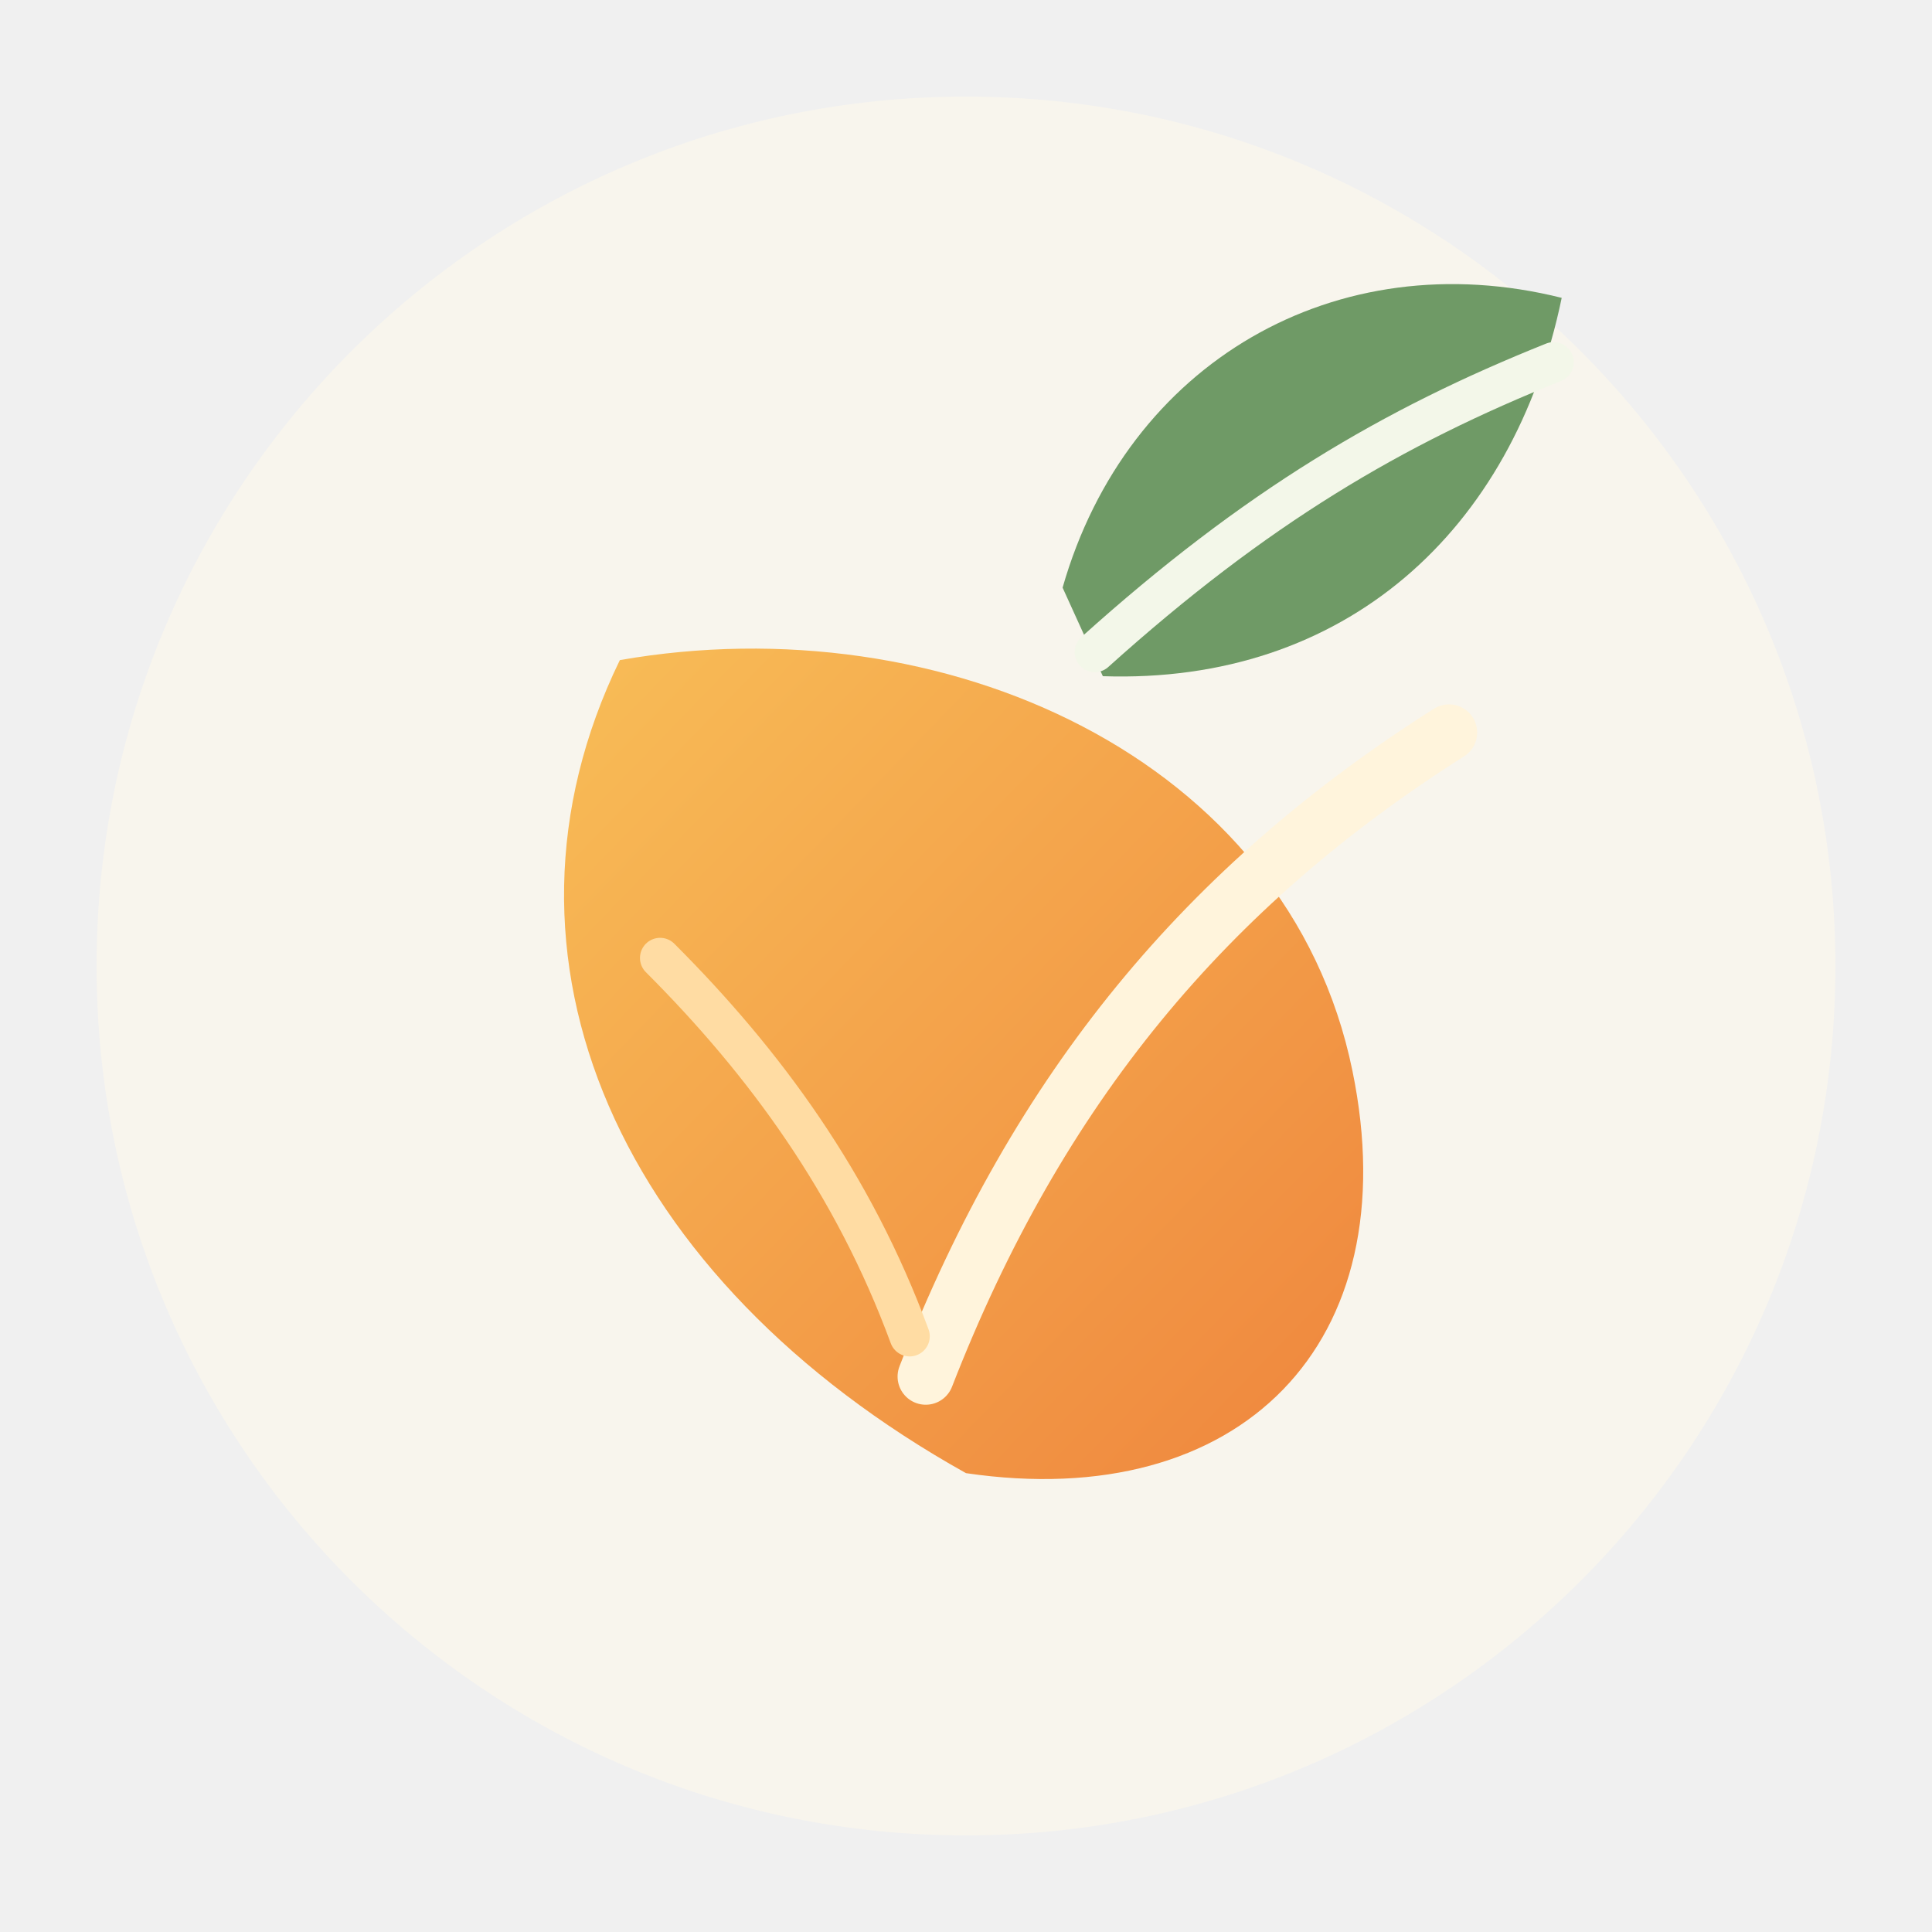
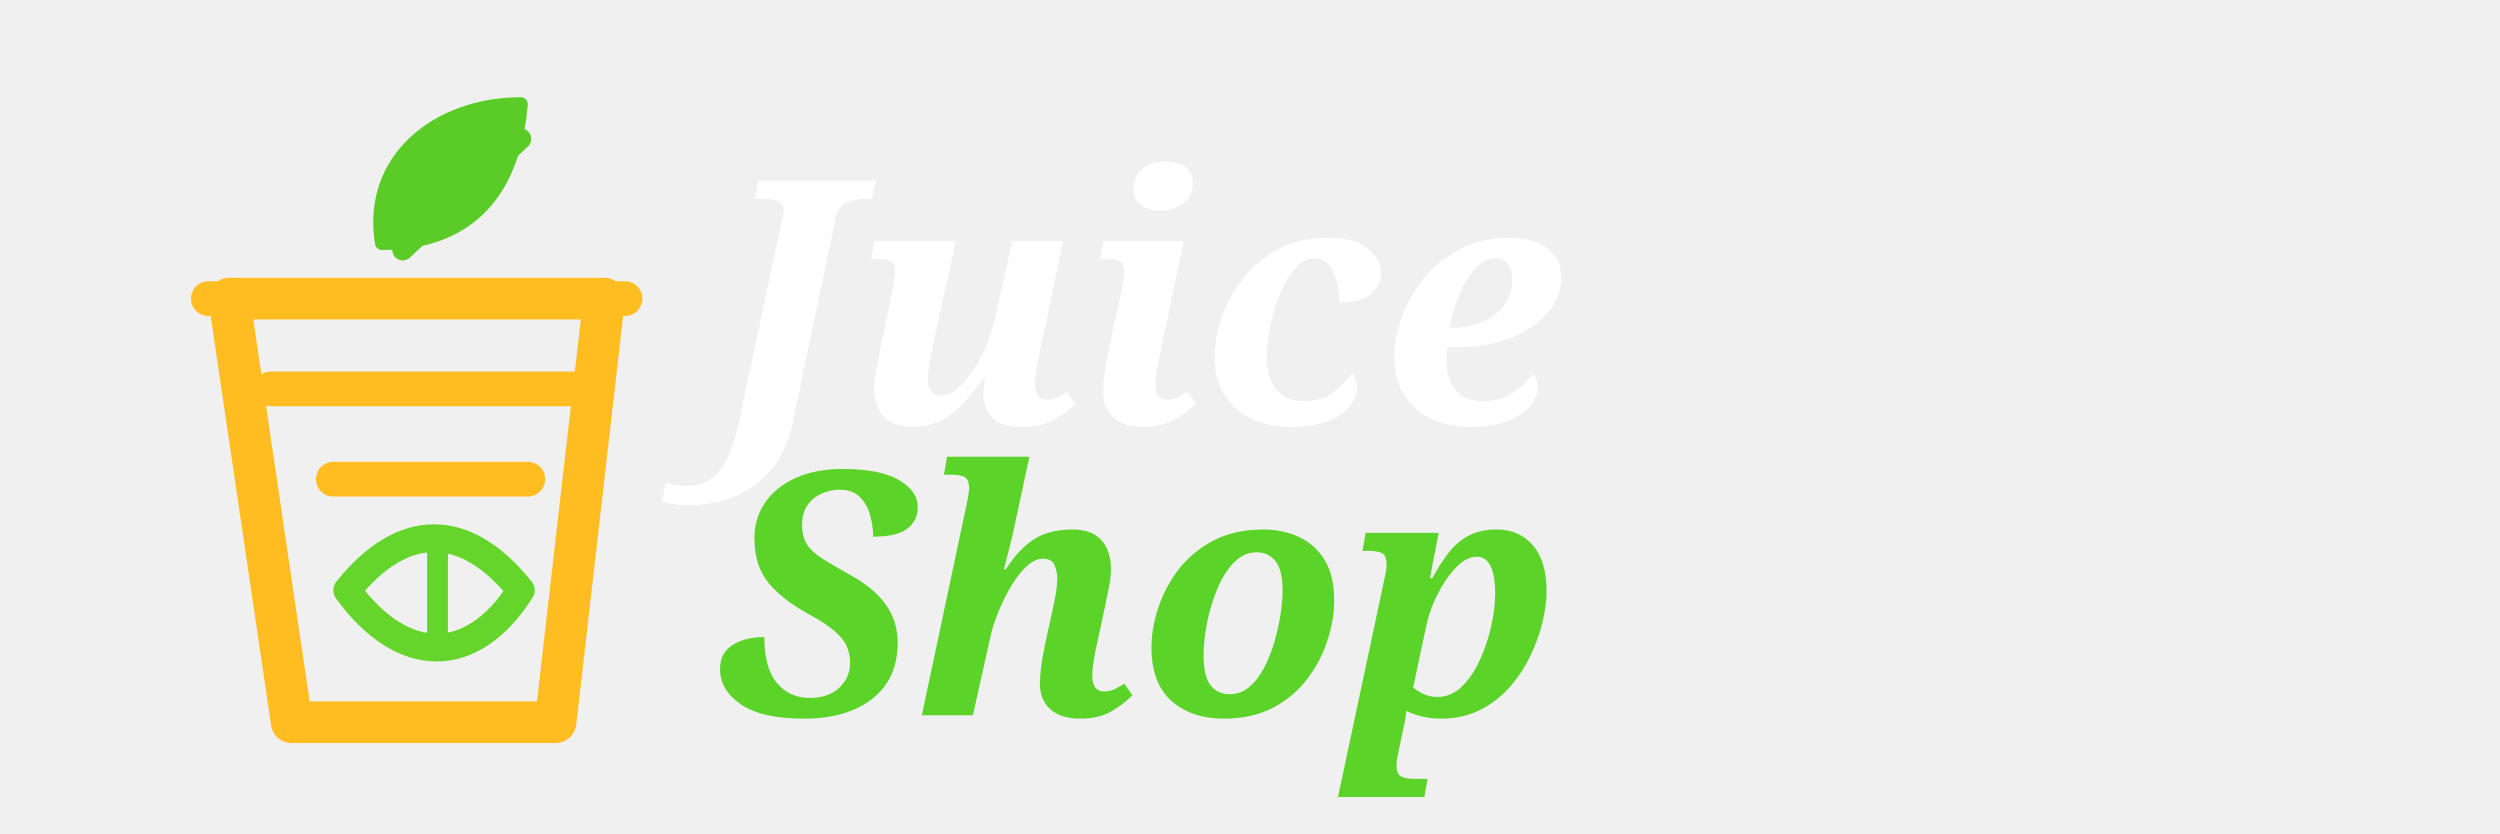
- <svg xmlns="http://www.w3.org/2000/svg" viewBox="0 0 240 240" role="img" aria-labelledby="title">
-   <defs>
-     <linearGradient id="fruit" x1="0" y1="0" x2="1" y2="1">
-       <stop stop-color="#f8bd57" />
-       <stop offset="1" stop-color="#ef853d" />
-     </linearGradient>
-   </defs>
-   <circle cx="120" cy="120" r="108" fill="#f8f5ed" />
-   <path d="M120 183c-43-24-61-64-43-101 40-7 83 12 91 51 7 34-14 55-48 50Z" fill="url(#fruit)" />
-   <path d="M115 171c14-36 35-61 65-80" fill="none" stroke="#fff4dc" stroke-width="7" stroke-linecap="round" />
-   <path d="M132 73c8-28 34-43 62-36-6 29-27 48-57 47" fill="#6f9a66" />
-   <path d="M136 81c20-18 37-28 57-36" fill="none" stroke="#f3f7e9" stroke-width="5" stroke-linecap="round" />
-   <path d="M82 119c13 13 24 28 31 47" fill="none" stroke="#ffdca3" stroke-width="5" stroke-linecap="round" />
+ <svg xmlns="http://www.w3.org/2000/svg" viewBox="0 0 360 120">
+   <g transform="translate(8 8)" stroke-linecap="round" stroke-linejoin="round">
+     <path d="M25 35h54l-7 61H34Z" fill="none" stroke="#ffbd22" stroke-width="6" />
+     <path d="M22 35h60M31 48h45M40 61h28" stroke="#ffbd22" stroke-width="5" />
+     <path d="M47 27c-2-12 8-20 20-20-1 12-7 20-20 20Z" fill="#5acb27" stroke="#5acb27" stroke-width="2" />
+     <path d="M50 28 67 12" stroke="#5acb27" stroke-width="3" />
+     <path d="M42 77c8-10 17-10 25 0-7 11-17 11-25 0Z" fill="none" stroke="#65d52b" stroke-width="4" />
+     <path d="M55 71v14" stroke="#65d52b" stroke-width="3" />
+   </g>
+   <text x="103" y="61" font-family="Georgia,serif" font-size="49" font-style="italic" font-weight="700" fill="#fff">Juice</text>
+   <text x="103" y="103" font-family="Georgia,serif" font-size="49" font-style="italic" font-weight="700" fill="#5bd329">Shop</text>
</svg>
